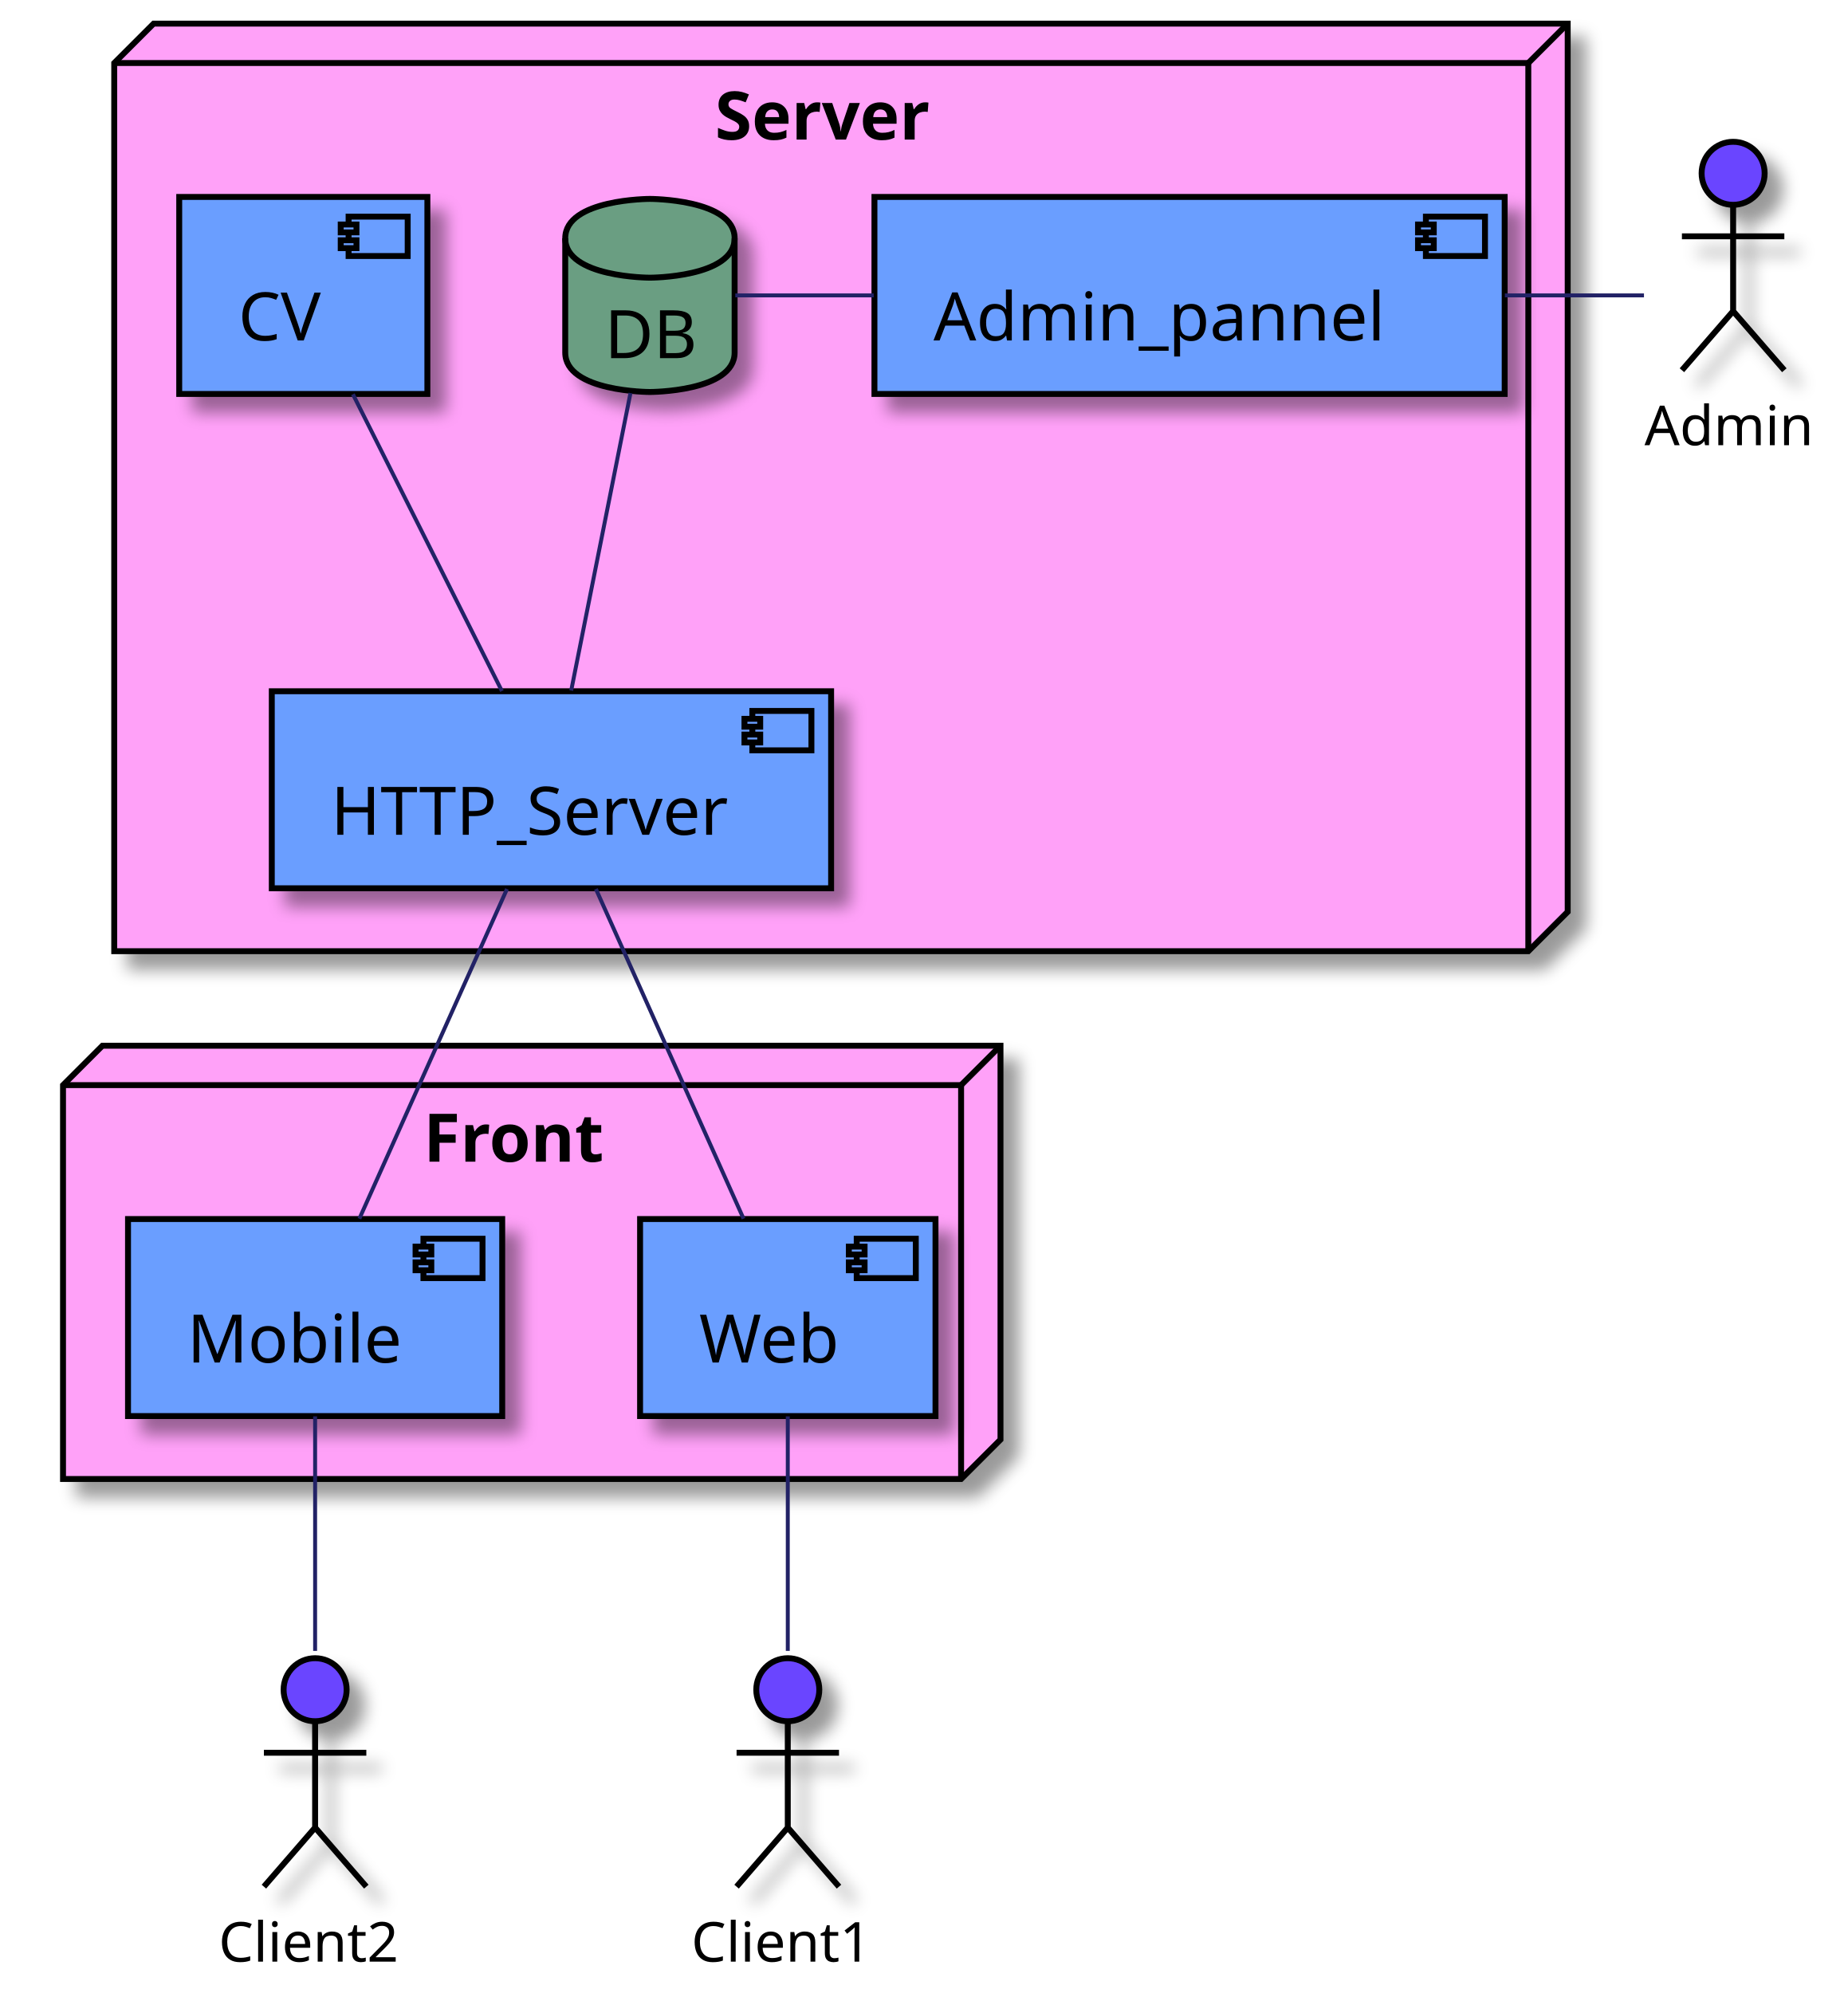
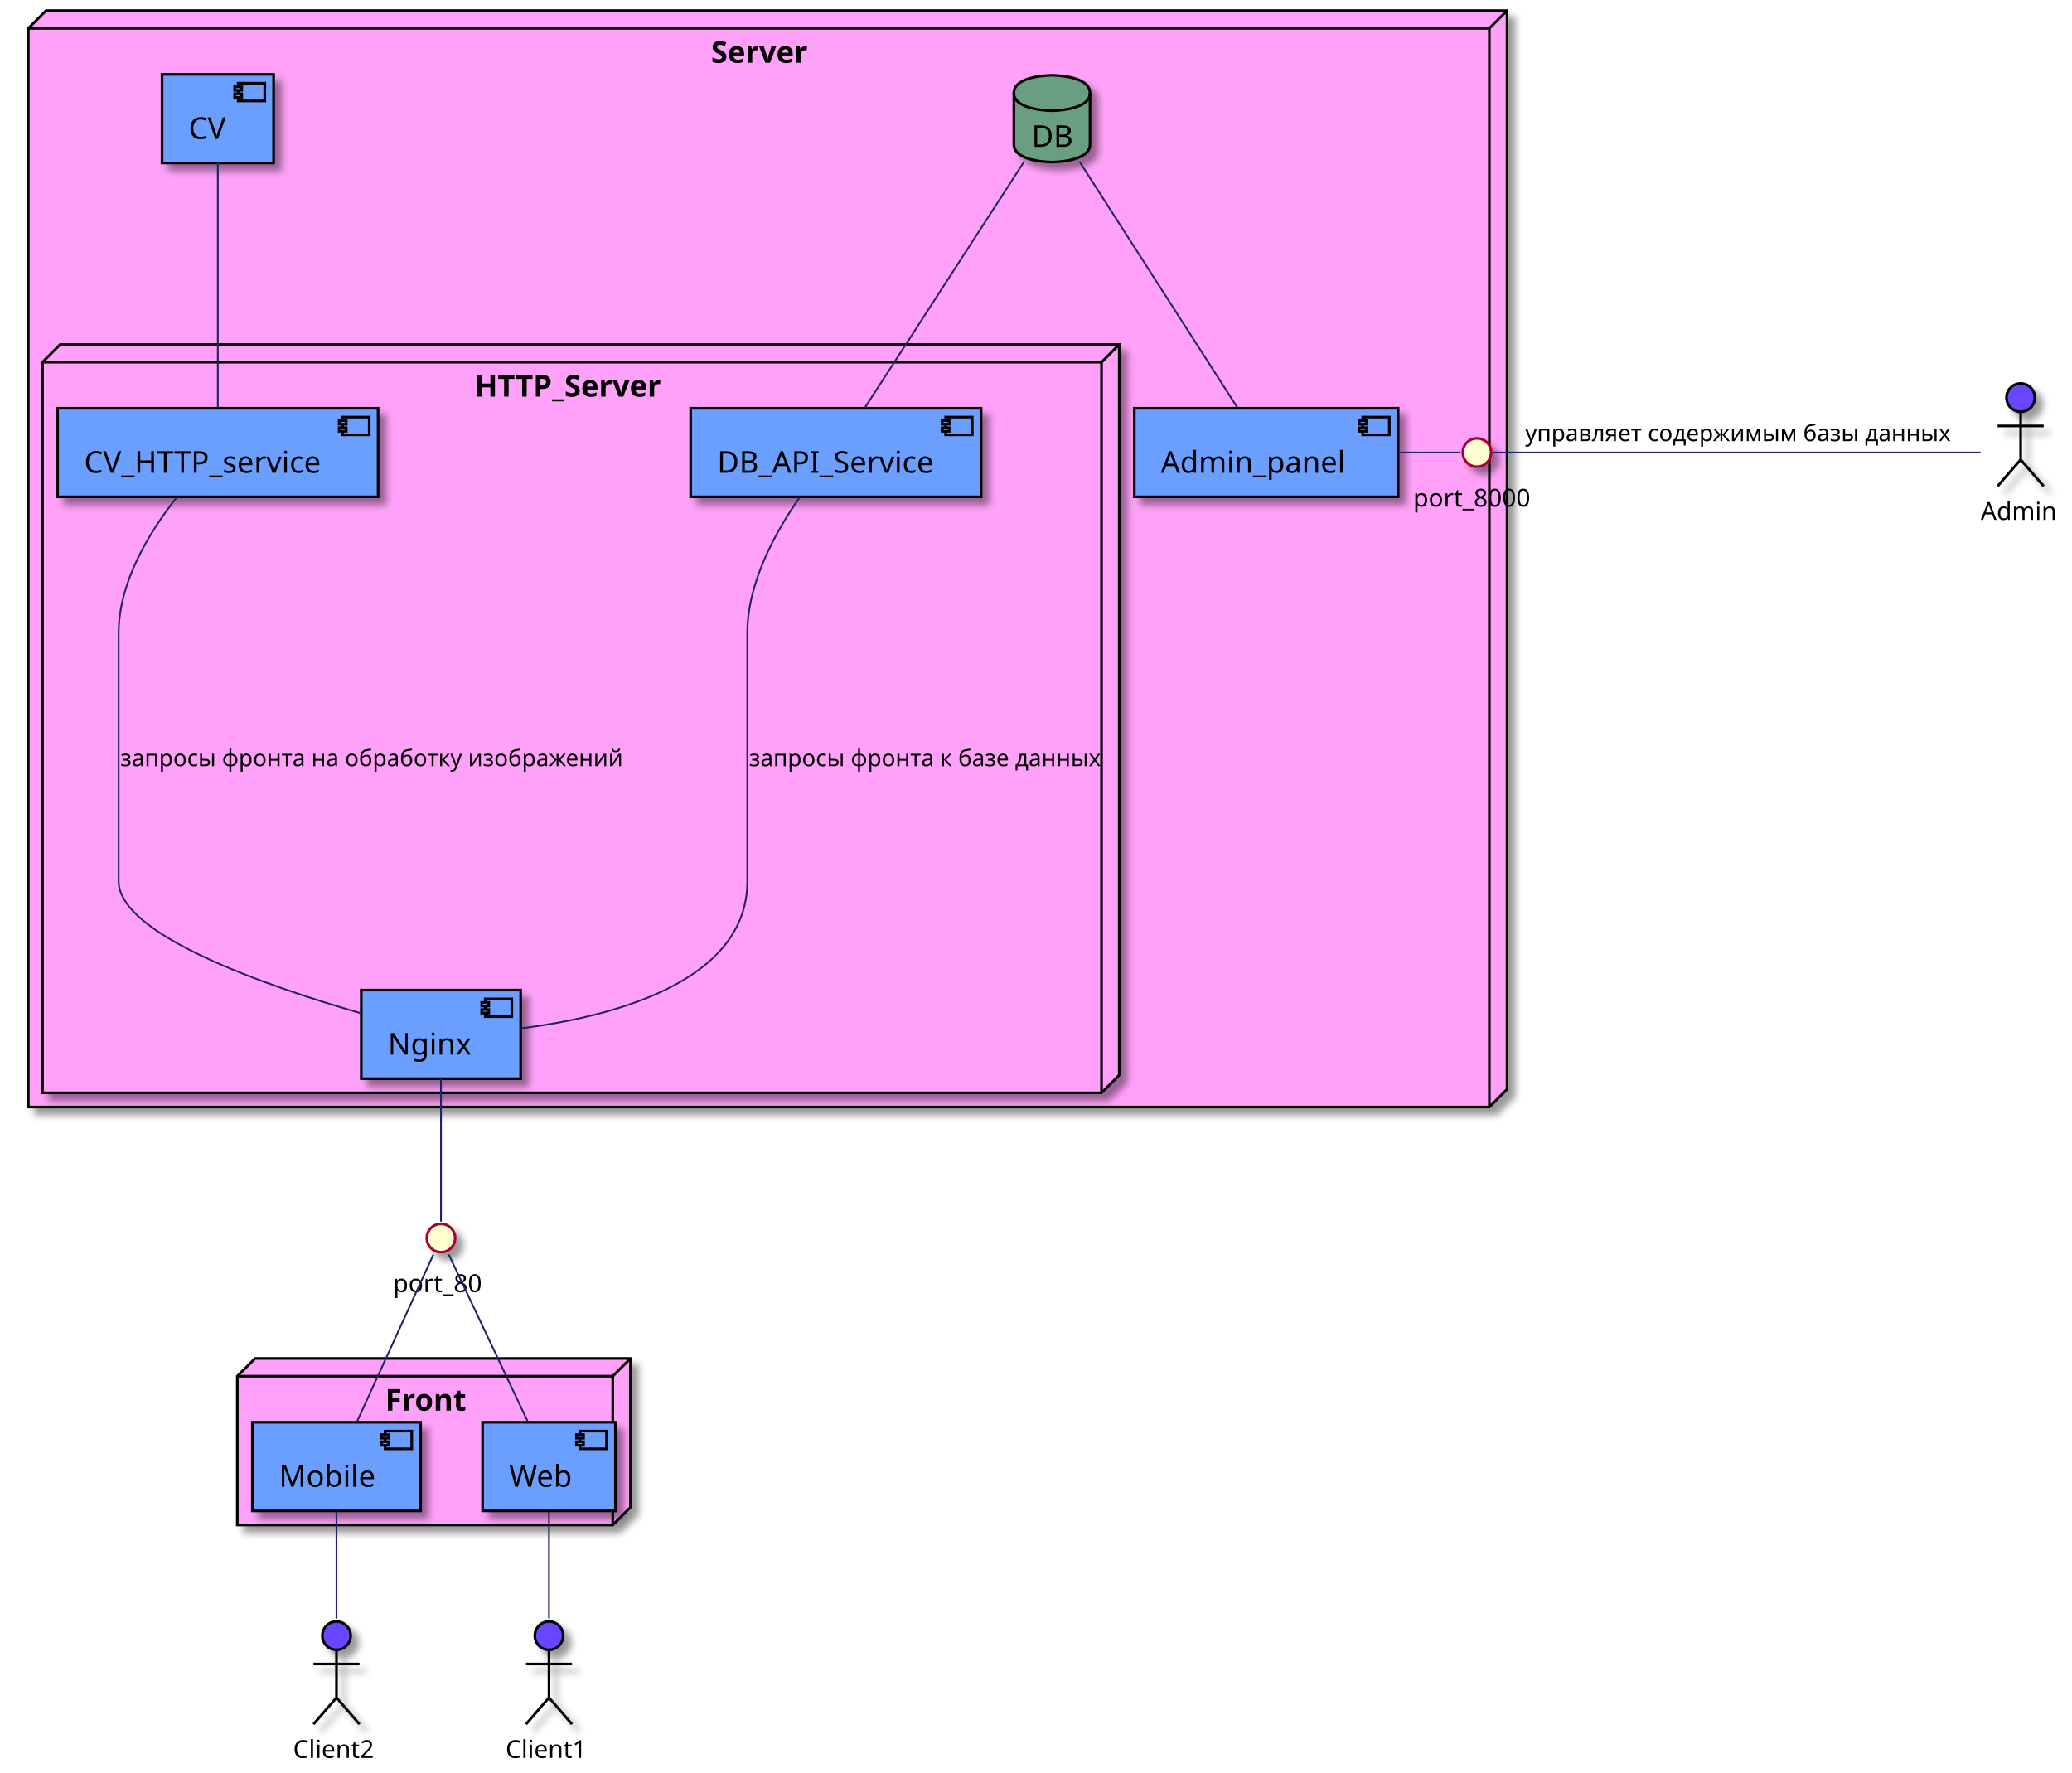
- <svg xmlns="http://www.w3.org/2000/svg" contentScriptType="application/ecmascript" contentStyleType="text/css" height="1012px" preserveAspectRatio="none" style="width:938px;height:1012px;background:#FFFFFF;" version="1.1" viewBox="0 0 938 1012" width="938px" zoomAndPan="magnify">
+ <svg xmlns="http://www.w3.org/2000/svg" contentScriptType="application/ecmascript" contentStyleType="text/css" height="2002px" preserveAspectRatio="none" style="width:2340px;height:2002px;background:#FFFFFF;" version="1.1" viewBox="0 0 2340 2002" width="2340px" zoomAndPan="magnify">
  <defs>
-     <filter height="300%" id="fyhn76rp9l6w2" width="300%" x="-1" y="-1">
+     <filter height="300%" id="fkds526allm2v" width="300%" x="-1" y="-1">
      <feGaussianBlur result="blurOut" stdDeviation="4.0" />
      <feColorMatrix in="blurOut" result="blurOut2" type="matrix" values="0 0 0 0 0 0 0 0 0 0 0 0 0 0 0 0 0 0 .4 0" />
      <feOffset dx="8.0" dy="8.0" in="blurOut2" result="blurOut3" />
      <feBlend in="SourceGraphic" in2="blurOut3" mode="normal" />
    </filter>
  </defs>
  <g>
-     <polygon fill="#FFA1F8" filter="url(#fyhn76rp9l6w2)" points="58,32,78,12,796,12,796,463,776,483,58,483,58,32" style="stroke:#000000;stroke-width:3.0;" />
-     <line style="stroke:#000000;stroke-width:3.0;" x1="776" x2="796" y1="32" y2="12" />
-     <line style="stroke:#000000;stroke-width:3.0;" x1="58" x2="776" y1="32" y2="32" />
-     <line style="stroke:#000000;stroke-width:3.0;" x1="776" x2="776" y1="32" y2="483" />
-     <text fill="#000000" font-family="sans-serif" font-size="34" font-weight="bold" lengthAdjust="spacing" textLength="112" x="363" y="70.871">Server</text>
-     <polygon fill="#FFA1F8" filter="url(#fyhn76rp9l6w2)" points="32,551,52,531,508,531,508,731,488,751,32,751,32,551" style="stroke:#000000;stroke-width:3.0;" />
-     <line style="stroke:#000000;stroke-width:3.0;" x1="488" x2="508" y1="551" y2="531" />
-     <line style="stroke:#000000;stroke-width:3.0;" x1="32" x2="488" y1="551" y2="551" />
-     <line style="stroke:#000000;stroke-width:3.0;" x1="488" x2="488" y1="551" y2="751" />
-     <text fill="#000000" font-family="sans-serif" font-size="34" font-weight="bold" lengthAdjust="spacing" textLength="94" x="215" y="589.871">Front</text>
-     <rect fill="#6A9EFF" filter="url(#fyhn76rp9l6w2)" height="100.043" style="stroke:#000000;stroke-width:3.0;" width="284" x="138" y="351" />
-     <rect fill="#6A9EFF" height="20" style="stroke:#000000;stroke-width:3.0;" width="30" x="382" y="361" />
-     <rect fill="#6A9EFF" height="4" style="stroke:#000000;stroke-width:3.0;" width="8" x="378" y="365" />
-     <rect fill="#6A9EFF" height="4" style="stroke:#000000;stroke-width:3.0;" width="8" x="378" y="373" />
-     <text fill="#000000" font-family="sans-serif" font-size="34" lengthAdjust="spacing" textLength="204" x="168" y="423.871">HTTP_Server</text>
-     <rect fill="#6A9EFF" filter="url(#fyhn76rp9l6w2)" height="100.043" style="stroke:#000000;stroke-width:3.0;" width="126" x="91" y="100" />
-     <rect fill="#6A9EFF" height="20" style="stroke:#000000;stroke-width:3.0;" width="30" x="177" y="110" />
-     <rect fill="#6A9EFF" height="4" style="stroke:#000000;stroke-width:3.0;" width="8" x="173" y="114" />
-     <rect fill="#6A9EFF" height="4" style="stroke:#000000;stroke-width:3.0;" width="8" x="173" y="122" />
-     <text fill="#000000" font-family="sans-serif" font-size="34" lengthAdjust="spacing" textLength="46" x="121" y="172.871">CV</text>
-     <path d="M287,121 C287,101 330,101 330,101 C330,101 373,101 373,121 L373,179.043 C373,199.043 330,199.043 330,199.043 C330,199.043 287,199.043 287,179.043 L287,121 " fill="#6A9E82" filter="url(#fyhn76rp9l6w2)" style="stroke:#000000;stroke-width:3.0;" />
-     <path d="M287,121 C287,141 330,141 330,141 C330,141 373,141 373,121 " fill="none" style="stroke:#000000;stroke-width:3.0;" />
-     <text fill="#000000" font-family="sans-serif" font-size="34" lengthAdjust="spacing" textLength="46" x="307" y="181.871">DB</text>
-     <rect fill="#6A9EFF" filter="url(#fyhn76rp9l6w2)" height="100.043" style="stroke:#000000;stroke-width:3.0;" width="320" x="444" y="100" />
-     <rect fill="#6A9EFF" height="20" style="stroke:#000000;stroke-width:3.0;" width="30" x="724" y="110" />
-     <rect fill="#6A9EFF" height="4" style="stroke:#000000;stroke-width:3.0;" width="8" x="720" y="114" />
-     <rect fill="#6A9EFF" height="4" style="stroke:#000000;stroke-width:3.0;" width="8" x="720" y="122" />
-     <text fill="#000000" font-family="sans-serif" font-size="34" lengthAdjust="spacing" textLength="240" x="474" y="172.871">Admin_pannel</text>
-     <rect fill="#6A9EFF" filter="url(#fyhn76rp9l6w2)" height="100.043" style="stroke:#000000;stroke-width:3.0;" width="150" x="325" y="619" />
-     <rect fill="#6A9EFF" height="20" style="stroke:#000000;stroke-width:3.0;" width="30" x="435" y="629" />
-     <rect fill="#6A9EFF" height="4" style="stroke:#000000;stroke-width:3.0;" width="8" x="431" y="633" />
-     <rect fill="#6A9EFF" height="4" style="stroke:#000000;stroke-width:3.0;" width="8" x="431" y="641" />
-     <text fill="#000000" font-family="sans-serif" font-size="34" lengthAdjust="spacing" textLength="70" x="355" y="691.871">Web</text>
-     <rect fill="#6A9EFF" filter="url(#fyhn76rp9l6w2)" height="100.043" style="stroke:#000000;stroke-width:3.0;" width="190" x="65" y="619" />
-     <rect fill="#6A9EFF" height="20" style="stroke:#000000;stroke-width:3.0;" width="30" x="215" y="629" />
-     <rect fill="#6A9EFF" height="4" style="stroke:#000000;stroke-width:3.0;" width="8" x="211" y="633" />
-     <rect fill="#6A9EFF" height="4" style="stroke:#000000;stroke-width:3.0;" width="8" x="211" y="641" />
-     <text fill="#000000" font-family="sans-serif" font-size="34" lengthAdjust="spacing" textLength="110" x="95" y="691.871">Mobile</text>
-     <ellipse cx="400" cy="858" fill="#6A44FF" filter="url(#fyhn76rp9l6w2)" rx="16" ry="16" style="stroke:#000000;stroke-width:3.0;" />
-     <path d="M400,874 L400,928 M374,890 L426,890 M400,928 L374,958 M400,928 L426,958 " fill="none" filter="url(#fyhn76rp9l6w2)" style="stroke:#000000;stroke-width:3.0;" />
-     <text fill="#000000" font-family="sans-serif" font-size="28" lengthAdjust="spacing" textLength="98" x="351" y="996.07">Client1</text>
-     <ellipse cx="160" cy="858" fill="#6A44FF" filter="url(#fyhn76rp9l6w2)" rx="16" ry="16" style="stroke:#000000;stroke-width:3.0;" />
-     <path d="M160,874 L160,928 M134,890 L186,890 M160,928 L134,958 M160,928 L186,958 " fill="none" filter="url(#fyhn76rp9l6w2)" style="stroke:#000000;stroke-width:3.0;" />
-     <text fill="#000000" font-family="sans-serif" font-size="28" lengthAdjust="spacing" textLength="98" x="111" y="996.07">Client2</text>
-     <ellipse cx="880" cy="88" fill="#6A44FF" filter="url(#fyhn76rp9l6w2)" rx="16" ry="16" style="stroke:#000000;stroke-width:3.0;" />
-     <path d="M880,104 L880,158 M854,120 L906,120 M880,158 L854,188 M880,158 L906,188 " fill="none" filter="url(#fyhn76rp9l6w2)" style="stroke:#000000;stroke-width:3.0;" />
-     <text fill="#000000" font-family="sans-serif" font-size="28" lengthAdjust="spacing" textLength="90" x="835" y="226.07">Admin</text>
-     <path d="M179.195,200.19 C201.171,243.968 232.886,307.145 254.849,350.897 " fill="none" id="CV-HTTP_Server" style="stroke:#222266;stroke-width:2.0;" />
-     <path d="M320.122,199.59 C311.413,243.308 298.783,306.711 290.029,350.654 " fill="none" id="DB-HTTP_Server" style="stroke:#222266;stroke-width:2.0;" />
-     <path d="M373.348,150 C396.773,150 420.199,150 443.625,150 " fill="none" id="DB-Admin_pannel" style="stroke:#222266;stroke-width:2.0;" />
-     <path d="M302.571,451.409 C324.025,499.323 356.11,570.978 377.53,618.817 " fill="none" id="HTTP_Server-Web" style="stroke:#222266;stroke-width:2.0;" />
-     <path d="M257.429,451.409 C235.975,499.323 203.89,570.978 182.47,618.817 " fill="none" id="HTTP_Server-Mobile" style="stroke:#222266;stroke-width:2.0;" />
-     <path d="M400,719.19 C400,753.239 400,799.024 400,838.277 " fill="none" id="Web-Client1" style="stroke:#222266;stroke-width:2.0;" />
-     <path d="M160,719.19 C160,753.239 160,799.024 160,838.277 " fill="none" id="Mobile-Client2" style="stroke:#222266;stroke-width:2.0;" />
-     <path d="M764.102,150 C787.643,150 811.185,150 834.727,150 " fill="none" id="Admin_pannel-Admin" style="stroke:#222266;stroke-width:2.0;" />
+     <polygon fill="#FFA1F8" filter="url(#fkds526allm2v)" points="32,32,52,12,1702,12,1702,1230,1682,1250,32,1250,32,32" style="stroke:#000000;stroke-width:3.0;" />
+     <line style="stroke:#000000;stroke-width:3.0;" x1="1682" x2="1702" y1="32" y2="12" />
+     <line style="stroke:#000000;stroke-width:3.0;" x1="32" x2="1682" y1="32" y2="32" />
+     <line style="stroke:#000000;stroke-width:3.0;" x1="1682" x2="1682" y1="32" y2="1250" />
+     <text fill="#000000" font-family="sans-serif" font-size="34" font-weight="bold" lengthAdjust="spacing" textLength="112" x="803" y="70.871">Server
+         </text>
+     <polygon fill="#FFA1F8" filter="url(#fkds526allm2v)" points="48,409,68,389,1264,389,1264,1214,1244,1234,48,1234,48,409" style="stroke:#000000;stroke-width:3.0;" />
+     <line style="stroke:#000000;stroke-width:3.0;" x1="1244" x2="1264" y1="409" y2="389" />
+     <line style="stroke:#000000;stroke-width:3.0;" x1="48" x2="1244" y1="409" y2="409" />
+     <line style="stroke:#000000;stroke-width:3.0;" x1="1244" x2="1244" y1="409" y2="1234" />
+     <text fill="#000000" font-family="sans-serif" font-size="34" font-weight="bold" lengthAdjust="spacing" textLength="224" x="536" y="447.871">HTTP_Server
+         </text>
+     <polygon fill="#FFA1F8" filter="url(#fkds526allm2v)" points="268,1554,288,1534,712,1534,712,1702,692,1722,268,1722,268,1554" style="stroke:#000000;stroke-width:3.0;" />
+     <line style="stroke:#000000;stroke-width:3.0;" x1="692" x2="712" y1="1554" y2="1534" />
+     <line style="stroke:#000000;stroke-width:3.0;" x1="268" x2="692" y1="1554" y2="1554" />
+     <line style="stroke:#000000;stroke-width:3.0;" x1="692" x2="692" y1="1554" y2="1722" />
+     <text fill="#000000" font-family="sans-serif" font-size="34" font-weight="bold" lengthAdjust="spacing" textLength="94" x="435" y="1592.871">Front
+         </text>
+     <rect fill="#6A9EFF" filter="url(#fkds526allm2v)" height="100.043" style="stroke:#000000;stroke-width:3.0;" width="126" x="183" y="84" />
+     <rect fill="#6A9EFF" height="20" style="stroke:#000000;stroke-width:3.0;" width="30" x="269" y="94" />
+     <rect fill="#6A9EFF" height="4" style="stroke:#000000;stroke-width:3.0;" width="8" x="265" y="98" />
+     <rect fill="#6A9EFF" height="4" style="stroke:#000000;stroke-width:3.0;" width="8" x="265" y="106" />
+     <text fill="#000000" font-family="sans-serif" font-size="34" lengthAdjust="spacing" textLength="46" x="213" y="156.871">CV
+         </text>
+     <path d="M1145,105 C1145,85 1188,85 1188,85 C1188,85 1231,85 1231,105 L1231,163.043 C1231,183.043 1188,183.043 1188,183.043 C1188,183.043 1145,183.043 1145,163.043 L1145,105 " fill="#6A9E82" filter="url(#fkds526allm2v)" style="stroke:#000000;stroke-width:3.0;" />
+     <path d="M1145,105 C1145,125 1188,125 1188,125 C1188,125 1231,125 1231,105 " fill="none" style="stroke:#000000;stroke-width:3.0;" />
+     <text fill="#000000" font-family="sans-serif" font-size="34" lengthAdjust="spacing" textLength="46" x="1165" y="165.871">DB
+         </text>
+     <rect fill="#6A9EFF" filter="url(#fkds526allm2v)" height="100.043" style="stroke:#000000;stroke-width:3.0;" width="298" x="1281" y="461" />
+     <rect fill="#6A9EFF" height="20" style="stroke:#000000;stroke-width:3.0;" width="30" x="1539" y="471" />
+     <rect fill="#6A9EFF" height="4" style="stroke:#000000;stroke-width:3.0;" width="8" x="1535" y="475" />
+     <rect fill="#6A9EFF" height="4" style="stroke:#000000;stroke-width:3.0;" width="8" x="1535" y="483" />
+     <text fill="#000000" font-family="sans-serif" font-size="34" lengthAdjust="spacing" textLength="218" x="1311" y="533.871">Admin_panel
+         </text>
+     <ellipse cx="1668" cy="511" fill="#FEFECE" filter="url(#fkds526allm2v)" rx="16" ry="16" style="stroke:#A80036;stroke-width:3.0;" />
+     <text fill="#000000" font-family="sans-serif" font-size="28" lengthAdjust="spacing" textLength="144" x="1596" y="572.07">port_8000
+         </text>
+     <rect fill="#6A9EFF" filter="url(#fkds526allm2v)" height="100.043" style="stroke:#000000;stroke-width:3.0;" width="362" x="65" y="461" />
+     <rect fill="#6A9EFF" height="20" style="stroke:#000000;stroke-width:3.0;" width="30" x="387" y="471" />
+     <rect fill="#6A9EFF" height="4" style="stroke:#000000;stroke-width:3.0;" width="8" x="383" y="475" />
+     <rect fill="#6A9EFF" height="4" style="stroke:#000000;stroke-width:3.0;" width="8" x="383" y="483" />
+     <text fill="#000000" font-family="sans-serif" font-size="34" lengthAdjust="spacing" textLength="282" x="95" y="533.871">CV_HTTP_service
+         </text>
+     <rect fill="#6A9EFF" filter="url(#fkds526allm2v)" height="100.043" style="stroke:#000000;stroke-width:3.0;" width="328" x="780" y="461" />
+     <rect fill="#6A9EFF" height="20" style="stroke:#000000;stroke-width:3.0;" width="30" x="1068" y="471" />
+     <rect fill="#6A9EFF" height="4" style="stroke:#000000;stroke-width:3.0;" width="8" x="1064" y="475" />
+     <rect fill="#6A9EFF" height="4" style="stroke:#000000;stroke-width:3.0;" width="8" x="1064" y="483" />
+     <text fill="#000000" font-family="sans-serif" font-size="34" lengthAdjust="spacing" textLength="248" x="810" y="533.871">DB_API_Service
+         </text>
+     <rect fill="#6A9EFF" filter="url(#fkds526allm2v)" height="100.043" style="stroke:#000000;stroke-width:3.0;" width="180" x="408" y="1118" />
+     <rect fill="#6A9EFF" height="20" style="stroke:#000000;stroke-width:3.0;" width="30" x="548" y="1128" />
+     <rect fill="#6A9EFF" height="4" style="stroke:#000000;stroke-width:3.0;" width="8" x="544" y="1132" />
+     <rect fill="#6A9EFF" height="4" style="stroke:#000000;stroke-width:3.0;" width="8" x="544" y="1140" />
+     <text fill="#000000" font-family="sans-serif" font-size="34" lengthAdjust="spacing" textLength="100" x="438" y="1190.871">Nginx
+         </text>
+     <rect fill="#6A9EFF" filter="url(#fkds526allm2v)" height="100.043" style="stroke:#000000;stroke-width:3.0;" width="150" x="545" y="1606" />
+     <rect fill="#6A9EFF" height="20" style="stroke:#000000;stroke-width:3.0;" width="30" x="655" y="1616" />
+     <rect fill="#6A9EFF" height="4" style="stroke:#000000;stroke-width:3.0;" width="8" x="651" y="1620" />
+     <rect fill="#6A9EFF" height="4" style="stroke:#000000;stroke-width:3.0;" width="8" x="651" y="1628" />
+     <text fill="#000000" font-family="sans-serif" font-size="34" lengthAdjust="spacing" textLength="70" x="575" y="1678.871">Web
+         </text>
+     <rect fill="#6A9EFF" filter="url(#fkds526allm2v)" height="100.043" style="stroke:#000000;stroke-width:3.0;" width="190" x="285" y="1606" />
+     <rect fill="#6A9EFF" height="20" style="stroke:#000000;stroke-width:3.0;" width="30" x="435" y="1616" />
+     <rect fill="#6A9EFF" height="4" style="stroke:#000000;stroke-width:3.0;" width="8" x="431" y="1620" />
+     <rect fill="#6A9EFF" height="4" style="stroke:#000000;stroke-width:3.0;" width="8" x="431" y="1628" />
+     <text fill="#000000" font-family="sans-serif" font-size="34" lengthAdjust="spacing" textLength="110" x="315" y="1678.871">Mobile
+         </text>
+     <ellipse cx="498" cy="1398" fill="#FEFECE" filter="url(#fkds526allm2v)" rx="16" ry="16" style="stroke:#A80036;stroke-width:3.0;" />
+     <text fill="#000000" font-family="sans-serif" font-size="28" lengthAdjust="spacing" textLength="108" x="444" y="1459.07">port_80
+         </text>
+     <ellipse cx="620" cy="1847" fill="#6A44FF" filter="url(#fkds526allm2v)" rx="16" ry="16" style="stroke:#000000;stroke-width:3.0;" />
+     <path d="M620,1863 L620,1917 M594,1879 L646,1879 M620,1917 L594,1947 M620,1917 L646,1947 " fill="none" filter="url(#fkds526allm2v)" style="stroke:#000000;stroke-width:3.0;" />
+     <text fill="#000000" font-family="sans-serif" font-size="28" lengthAdjust="spacing" textLength="98" x="571" y="1985.07">Client1
+         </text>
+     <ellipse cx="380" cy="1847" fill="#6A44FF" filter="url(#fkds526allm2v)" rx="16" ry="16" style="stroke:#000000;stroke-width:3.0;" />
+     <path d="M380,1863 L380,1917 M354,1879 L406,1879 M380,1917 L354,1947 M380,1917 L406,1947 " fill="none" filter="url(#fkds526allm2v)" style="stroke:#000000;stroke-width:3.0;" />
+     <text fill="#000000" font-family="sans-serif" font-size="28" lengthAdjust="spacing" textLength="98" x="331" y="1985.07">Client2
+         </text>
+     <ellipse cx="2282" cy="449" fill="#6A44FF" filter="url(#fkds526allm2v)" rx="16" ry="16" style="stroke:#000000;stroke-width:3.0;" />
+     <path d="M2282,465 L2282,519 M2256,481 L2308,481 M2282,519 L2256,549 M2282,519 L2308,549 " fill="none" filter="url(#fkds526allm2v)" style="stroke:#000000;stroke-width:3.0;" />
+     <text fill="#000000" font-family="sans-serif" font-size="28" lengthAdjust="spacing" textLength="90" x="2237" y="587.07">Admin
+         </text>
+     <path d="M246,184.063 C246,256.169 246,388.509 246,460.73 " fill="none" id="CV-CV_HTTP_service" style="stroke:#222266;stroke-width:2.0;" />
+     <path d="M1156.101,183.286 C1109.597,255.139 1023.63,387.965 976.685,460.498 " fill="none" id="DB-DB_API_Service" style="stroke:#222266;stroke-width:2.0;" />
+     <path d="M199.799,561.381 C168.947,600.34 134,657.223 134,715 C134,715 134,715 134,995 C134,1055.348 299.272,1112.917 407.086,1144.052 " fill="none" id="CV_HTTP_service-Nginx" style="stroke:#222266;stroke-width:2.0;" />
+     <text fill="#000000" font-family="sans-serif" font-size="26" lengthAdjust="spacing" textLength="566" x="136" y="865.137">запросы фронта на обработку изображений
+         </text>
+     <path d="M903.326,561.36 C875.641,600.755 844,658.202 844,715 C844,715 844,715 844,995 C844,1109.507 690.522,1148.226 588.004,1161.316 " fill="none" id="DB_API_Service-Nginx" style="stroke:#222266;stroke-width:2.0;" />
+     <text fill="#000000" font-family="sans-serif" font-size="26" lengthAdjust="spacing" textLength="400" x="846" y="865.137">запросы фронта к базе данных
+         </text>
+     <path d="M1579.68,511 C1602.91,511 1626.14,511 1649.37,511 " fill="none" id="Admin_panel-port_8000" style="stroke:#222266;stroke-width:2.0;" />
+     <path d="M1219.637,183.286 C1265.76,255.139 1351.023,387.965 1397.583,460.498 " fill="none" id="DB-Admin_panel" style="stroke:#222266;stroke-width:2.0;" />
+     <path d="M498,1218.474 C498,1269.253 498,1344.847 498,1379.47 " fill="none" id="Nginx-port_80" style="stroke:#222266;stroke-width:2.0;" />
+     <path d="M506.774,1416.555 C525.295,1455.723 568.927,1547.994 596.299,1605.877 " fill="none" id="port_80-Web" style="stroke:#222266;stroke-width:2.0;" />
+     <path d="M489.514,1416.555 C471.599,1455.723 429.398,1547.994 402.924,1605.877 " fill="none" id="port_80-Mobile" style="stroke:#222266;stroke-width:2.0;" />
+     <path d="M620,1706.59 C620,1741.199 620,1787.837 620,1827.622 " fill="none" id="Web-Client1" style="stroke:#222266;stroke-width:2.0;" />
+     <path d="M380,1706.59 C380,1741.199 380,1787.837 380,1827.622 " fill="none" id="Mobile-Client2" style="stroke:#222266;stroke-width:2.0;" />
+     <path d="M1686.376,511 C1769.582,511 2112.351,511 2236.686,511 " fill="none" id="port_8000-Admin" style="stroke:#222266;stroke-width:2.0;" />
+     <text fill="#000000" font-family="sans-serif" font-size="26" lengthAdjust="spacing" textLength="478" x="1722.5" y="498.137">управляет содержимым базы данных
+         </text>
  </g>
</svg>
